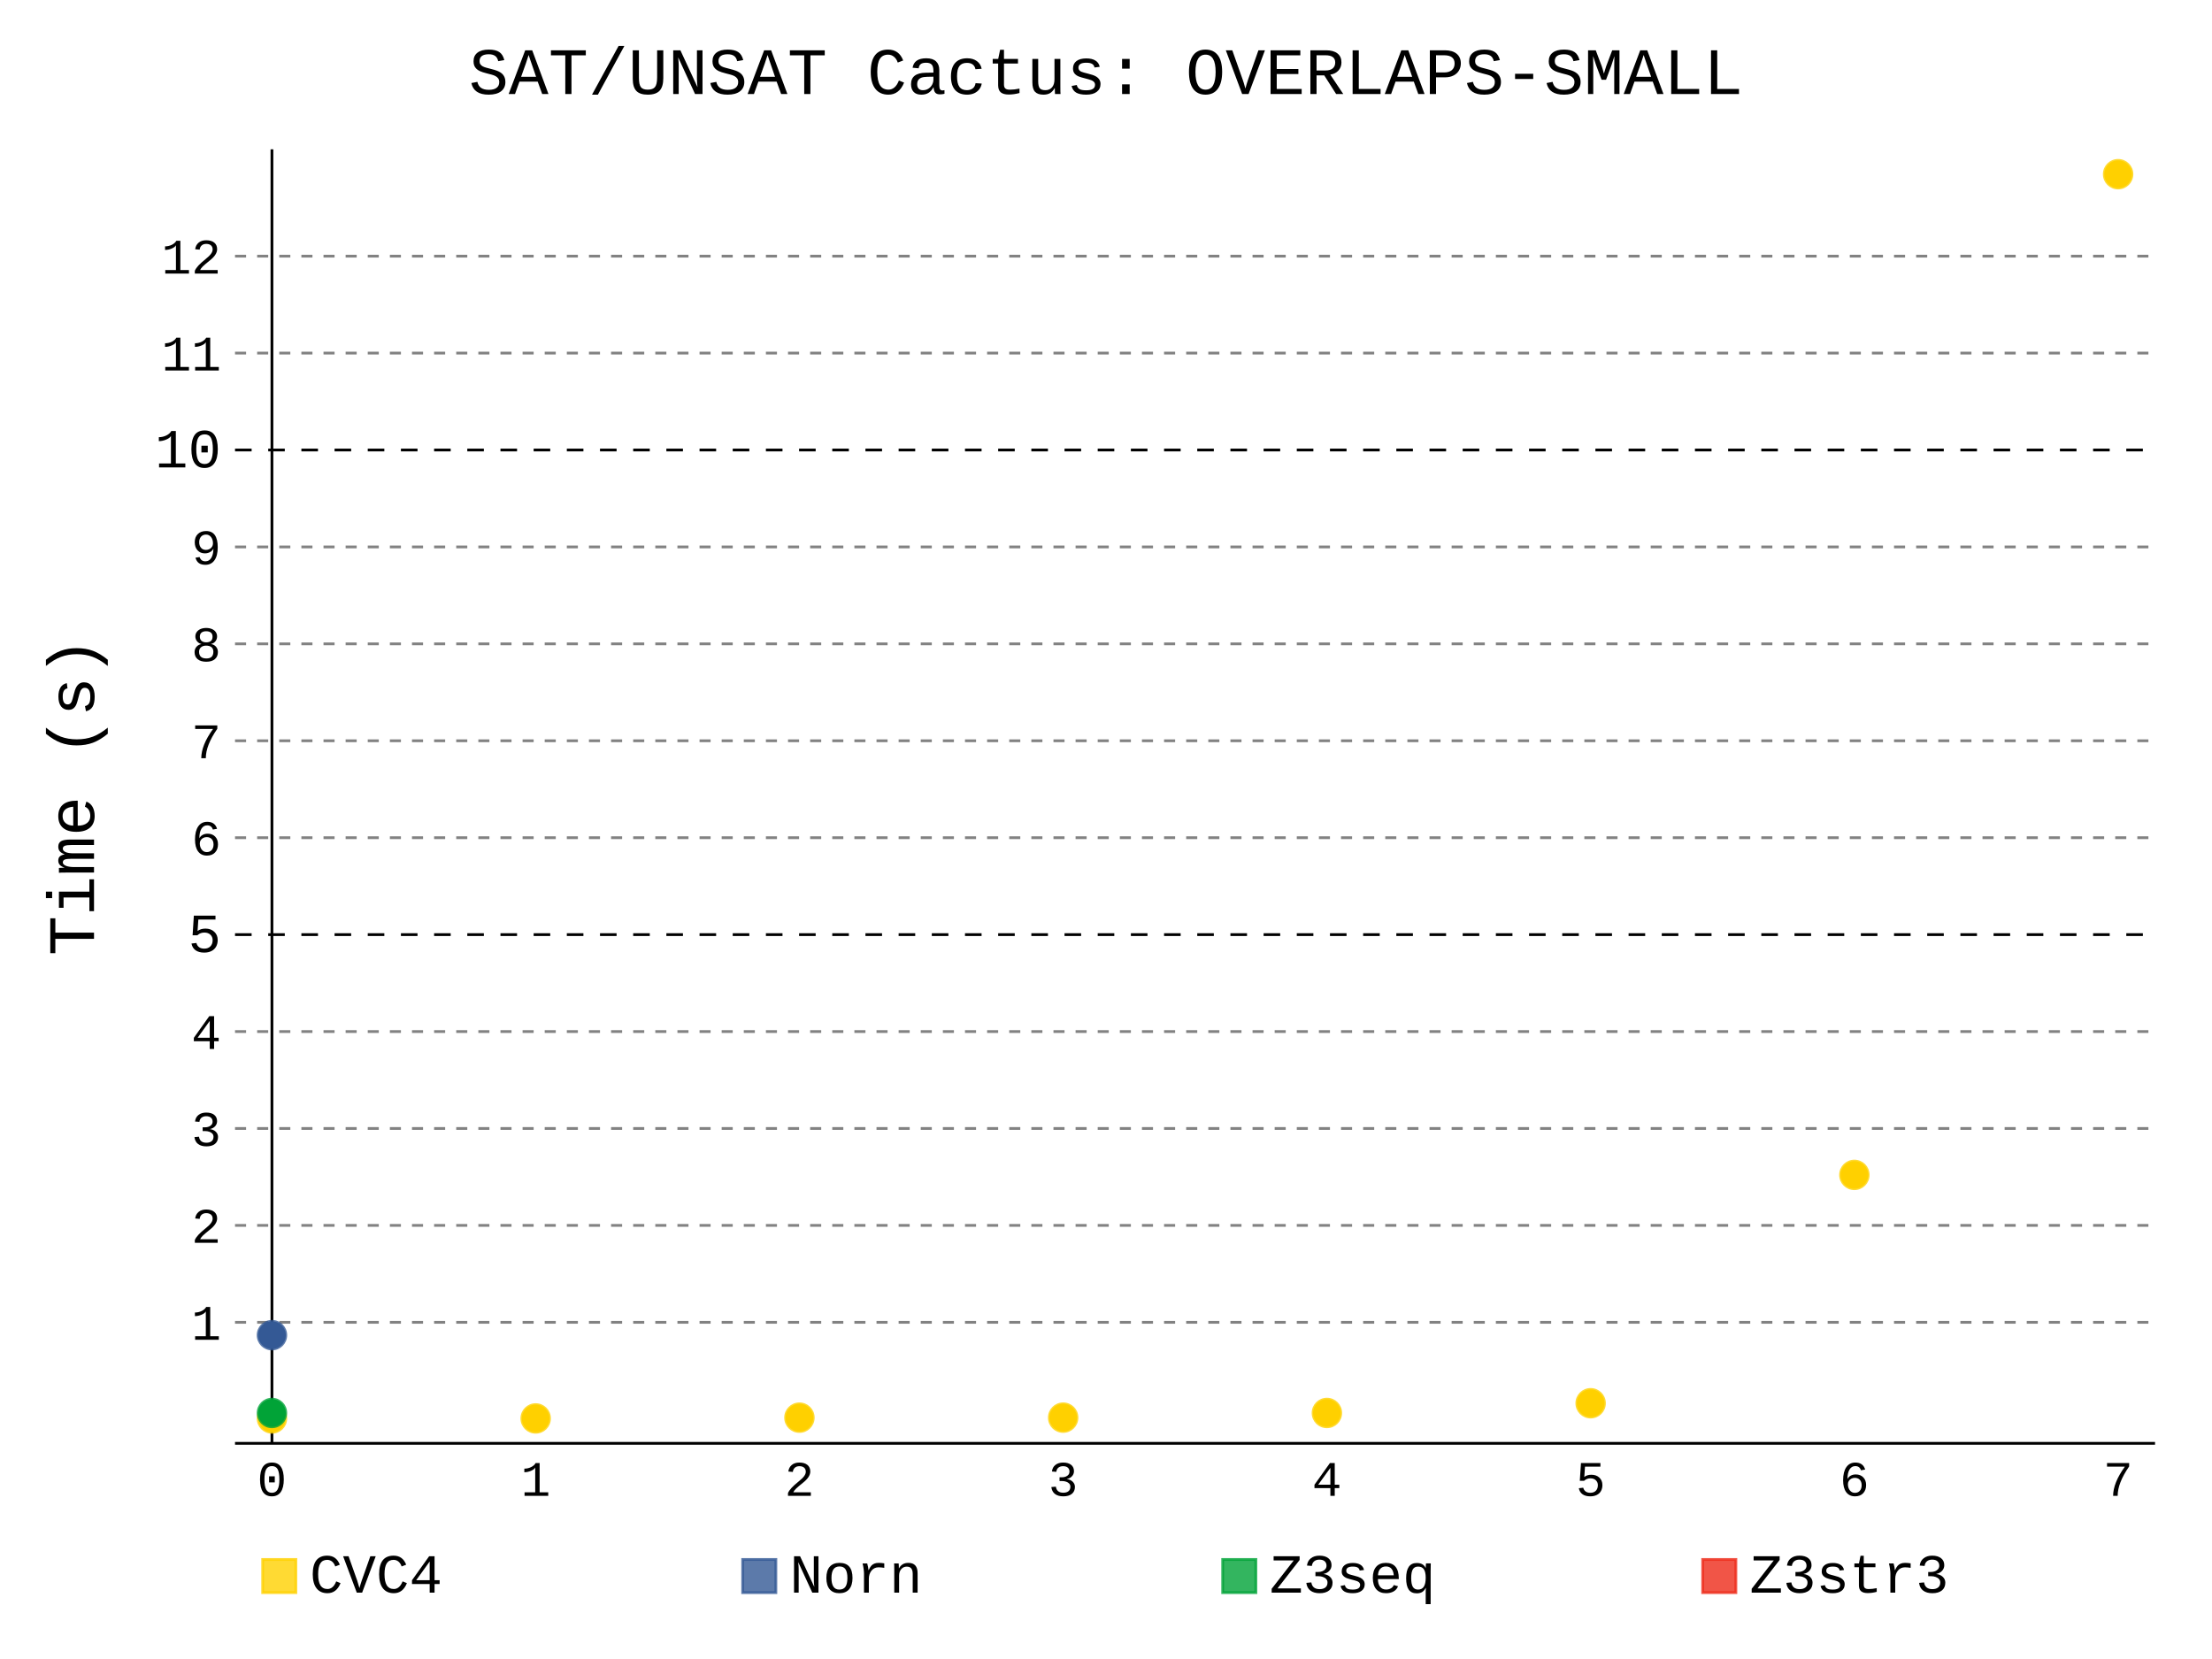
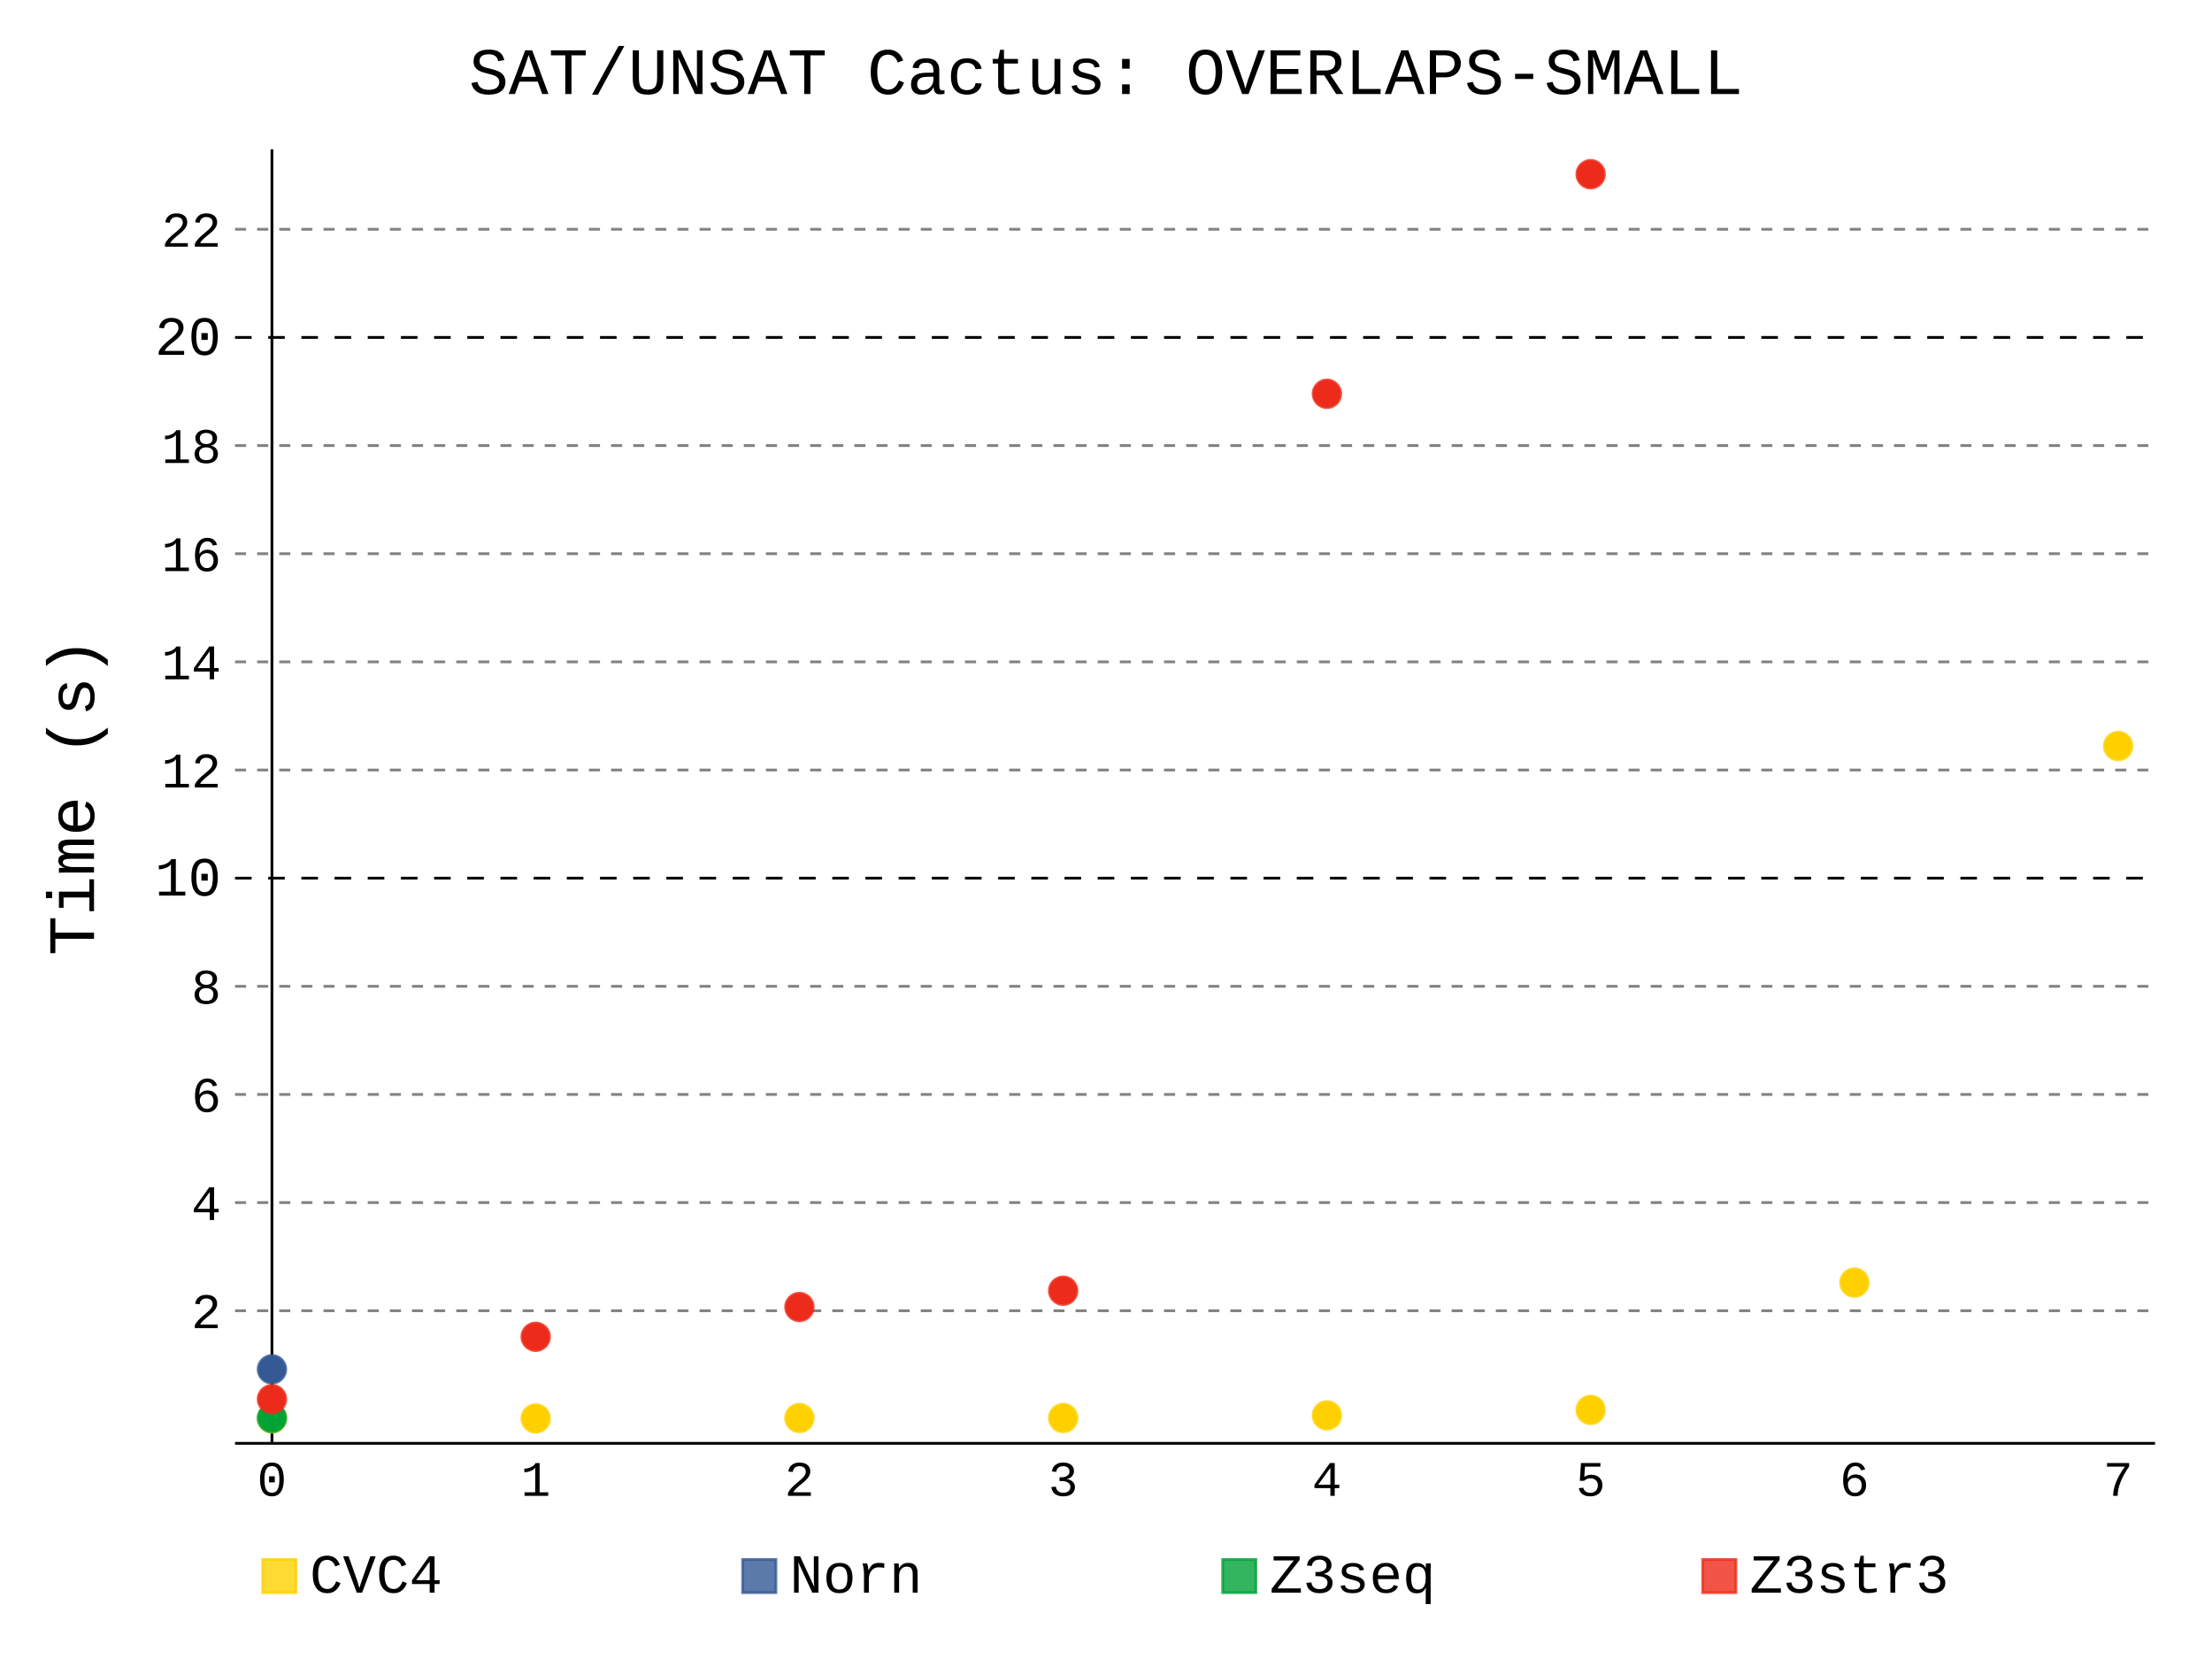
- <svg xmlns="http://www.w3.org/2000/svg" xmlns:xlink="http://www.w3.org/1999/xlink" id="chart-7bae53be-05ff-44d8-b23d-ec48d1df48e2" class="pygal-chart" viewBox="0 0 800 600">
+ <svg xmlns="http://www.w3.org/2000/svg" xmlns:xlink="http://www.w3.org/1999/xlink" id="chart-a709e1b5-cc61-4fce-b276-14e41e7ca1d2" class="pygal-chart" viewBox="0 0 800 600">
  <defs>
-     <style type="text/css">#chart-7bae53be-05ff-44d8-b23d-ec48d1df48e2{-webkit-user-select:none;-webkit-font-smoothing:antialiased;font-family:Consolas,"Liberation Mono",Menlo,Courier,monospace}#chart-7bae53be-05ff-44d8-b23d-ec48d1df48e2 .title{font-family:Consolas,"Liberation Mono",Menlo,Courier,monospace;font-size:24px}#chart-7bae53be-05ff-44d8-b23d-ec48d1df48e2 .legends .legend text{font-family:Consolas,"Liberation Mono",Menlo,Courier,monospace;font-size:20px}#chart-7bae53be-05ff-44d8-b23d-ec48d1df48e2 .axis text{font-family:Consolas,"Liberation Mono",Menlo,Courier,monospace;font-size:18px}#chart-7bae53be-05ff-44d8-b23d-ec48d1df48e2 .axis text.major{font-family:Consolas,"Liberation Mono",Menlo,Courier,monospace;font-size:20px}#chart-7bae53be-05ff-44d8-b23d-ec48d1df48e2 .text-overlay text.value{font-family:Consolas,"Liberation Mono",Menlo,Courier,monospace;font-size:22px}#chart-7bae53be-05ff-44d8-b23d-ec48d1df48e2 .text-overlay text.label{font-family:Consolas,"Liberation Mono",Menlo,Courier,monospace;font-size:20px}#chart-7bae53be-05ff-44d8-b23d-ec48d1df48e2 .tooltip{font-family:Consolas,"Liberation Mono",Menlo,Courier,monospace;font-size:20px}#chart-7bae53be-05ff-44d8-b23d-ec48d1df48e2 text.no_data{font-family:Consolas,"Liberation Mono",Menlo,Courier,monospace;font-size:64px}
- #chart-7bae53be-05ff-44d8-b23d-ec48d1df48e2{background-color:#FFFFFF}#chart-7bae53be-05ff-44d8-b23d-ec48d1df48e2 path,#chart-7bae53be-05ff-44d8-b23d-ec48d1df48e2 line,#chart-7bae53be-05ff-44d8-b23d-ec48d1df48e2 rect,#chart-7bae53be-05ff-44d8-b23d-ec48d1df48e2 circle{-webkit-transition:100ms;-moz-transition:100ms;transition:100ms}#chart-7bae53be-05ff-44d8-b23d-ec48d1df48e2 .graph &gt; .background{fill:#FFFFFF}#chart-7bae53be-05ff-44d8-b23d-ec48d1df48e2 .plot &gt; .background{fill:#FFFFFF}#chart-7bae53be-05ff-44d8-b23d-ec48d1df48e2 .graph{fill:#000000}#chart-7bae53be-05ff-44d8-b23d-ec48d1df48e2 text.no_data{fill:#000000}#chart-7bae53be-05ff-44d8-b23d-ec48d1df48e2 .title{fill:#000000}#chart-7bae53be-05ff-44d8-b23d-ec48d1df48e2 .legends .legend text{fill:#000000}#chart-7bae53be-05ff-44d8-b23d-ec48d1df48e2 .legends .legend:hover text{fill:#000000}#chart-7bae53be-05ff-44d8-b23d-ec48d1df48e2 .axis .line{stroke:#000000}#chart-7bae53be-05ff-44d8-b23d-ec48d1df48e2 .axis .guide.line{stroke:#828282}#chart-7bae53be-05ff-44d8-b23d-ec48d1df48e2 .axis .major.line{stroke:#000000}#chart-7bae53be-05ff-44d8-b23d-ec48d1df48e2 .axis text.major{fill:#000000}#chart-7bae53be-05ff-44d8-b23d-ec48d1df48e2 .axis.y .guides:hover .guide.line,#chart-7bae53be-05ff-44d8-b23d-ec48d1df48e2 .line-graph .axis.x .guides:hover .guide.line,#chart-7bae53be-05ff-44d8-b23d-ec48d1df48e2 .stackedline-graph .axis.x .guides:hover .guide.line,#chart-7bae53be-05ff-44d8-b23d-ec48d1df48e2 .xy-graph .axis.x .guides:hover .guide.line{stroke:#000000}#chart-7bae53be-05ff-44d8-b23d-ec48d1df48e2 .axis .guides:hover text{fill:#000000}#chart-7bae53be-05ff-44d8-b23d-ec48d1df48e2 .reactive{fill-opacity:.8;stroke-opacity:.8}#chart-7bae53be-05ff-44d8-b23d-ec48d1df48e2 .ci{stroke:#000000}#chart-7bae53be-05ff-44d8-b23d-ec48d1df48e2 .reactive.active,#chart-7bae53be-05ff-44d8-b23d-ec48d1df48e2 .active .reactive{fill-opacity:.9;stroke-opacity:.9;stroke-width:4}#chart-7bae53be-05ff-44d8-b23d-ec48d1df48e2 .ci .reactive.active{stroke-width:1.5}#chart-7bae53be-05ff-44d8-b23d-ec48d1df48e2 .series text{fill:#000000}#chart-7bae53be-05ff-44d8-b23d-ec48d1df48e2 .tooltip rect{fill:#FFFFFF;stroke:#000000;-webkit-transition:opacity 100ms;-moz-transition:opacity 100ms;transition:opacity 100ms}#chart-7bae53be-05ff-44d8-b23d-ec48d1df48e2 .tooltip .label{fill:#000000}#chart-7bae53be-05ff-44d8-b23d-ec48d1df48e2 .tooltip .label{fill:#000000}#chart-7bae53be-05ff-44d8-b23d-ec48d1df48e2 .tooltip .legend{font-size:.8em;fill:#828282}#chart-7bae53be-05ff-44d8-b23d-ec48d1df48e2 .tooltip .x_label{font-size:.6em;fill:#000000}#chart-7bae53be-05ff-44d8-b23d-ec48d1df48e2 .tooltip .xlink{font-size:.5em;text-decoration:underline}#chart-7bae53be-05ff-44d8-b23d-ec48d1df48e2 .tooltip .value{font-size:1.5em}#chart-7bae53be-05ff-44d8-b23d-ec48d1df48e2 .bound{font-size:.5em}#chart-7bae53be-05ff-44d8-b23d-ec48d1df48e2 .max-value{font-size:.75em;fill:#828282}#chart-7bae53be-05ff-44d8-b23d-ec48d1df48e2 .map-element{fill:#FFFFFF;stroke:#828282 !important}#chart-7bae53be-05ff-44d8-b23d-ec48d1df48e2 .map-element .reactive{fill-opacity:inherit;stroke-opacity:inherit}#chart-7bae53be-05ff-44d8-b23d-ec48d1df48e2 .color-0,#chart-7bae53be-05ff-44d8-b23d-ec48d1df48e2 .color-0 a:visited{stroke:#FFD000;fill:#FFD000}#chart-7bae53be-05ff-44d8-b23d-ec48d1df48e2 .color-1,#chart-7bae53be-05ff-44d8-b23d-ec48d1df48e2 .color-1 a:visited{stroke:#345995;fill:#345995}#chart-7bae53be-05ff-44d8-b23d-ec48d1df48e2 .color-2,#chart-7bae53be-05ff-44d8-b23d-ec48d1df48e2 .color-2 a:visited{stroke:#01A337;fill:#01A337}#chart-7bae53be-05ff-44d8-b23d-ec48d1df48e2 .color-3,#chart-7bae53be-05ff-44d8-b23d-ec48d1df48e2 .color-3 a:visited{stroke:#ED2B1A;fill:#ED2B1A}#chart-7bae53be-05ff-44d8-b23d-ec48d1df48e2 .text-overlay .color-0 text{fill:black}#chart-7bae53be-05ff-44d8-b23d-ec48d1df48e2 .text-overlay .color-1 text{fill:black}#chart-7bae53be-05ff-44d8-b23d-ec48d1df48e2 .text-overlay .color-2 text{fill:black}#chart-7bae53be-05ff-44d8-b23d-ec48d1df48e2 .text-overlay .color-3 text{fill:black}
- #chart-7bae53be-05ff-44d8-b23d-ec48d1df48e2 text.no_data{text-anchor:middle}#chart-7bae53be-05ff-44d8-b23d-ec48d1df48e2 .guide.line{fill:none}#chart-7bae53be-05ff-44d8-b23d-ec48d1df48e2 .centered{text-anchor:middle}#chart-7bae53be-05ff-44d8-b23d-ec48d1df48e2 .title{text-anchor:middle}#chart-7bae53be-05ff-44d8-b23d-ec48d1df48e2 .legends .legend text{fill-opacity:1}#chart-7bae53be-05ff-44d8-b23d-ec48d1df48e2 .axis.x text{text-anchor:middle}#chart-7bae53be-05ff-44d8-b23d-ec48d1df48e2 .axis.x:not(.web) text[transform]{text-anchor:start}#chart-7bae53be-05ff-44d8-b23d-ec48d1df48e2 .axis.x:not(.web) text[transform].backwards{text-anchor:end}#chart-7bae53be-05ff-44d8-b23d-ec48d1df48e2 .axis.y text{text-anchor:end}#chart-7bae53be-05ff-44d8-b23d-ec48d1df48e2 .axis.y text[transform].backwards{text-anchor:start}#chart-7bae53be-05ff-44d8-b23d-ec48d1df48e2 .axis.y2 text{text-anchor:start}#chart-7bae53be-05ff-44d8-b23d-ec48d1df48e2 .axis.y2 text[transform].backwards{text-anchor:end}#chart-7bae53be-05ff-44d8-b23d-ec48d1df48e2 .axis .guide.line{stroke-dasharray:4,4}#chart-7bae53be-05ff-44d8-b23d-ec48d1df48e2 .axis .major.guide.line{stroke-dasharray:6,6}#chart-7bae53be-05ff-44d8-b23d-ec48d1df48e2 .horizontal .axis.y .guide.line,#chart-7bae53be-05ff-44d8-b23d-ec48d1df48e2 .horizontal .axis.y2 .guide.line,#chart-7bae53be-05ff-44d8-b23d-ec48d1df48e2 .vertical .axis.x .guide.line{opacity:0}#chart-7bae53be-05ff-44d8-b23d-ec48d1df48e2 .horizontal .axis.always_show .guide.line,#chart-7bae53be-05ff-44d8-b23d-ec48d1df48e2 .vertical .axis.always_show .guide.line{opacity:1 !important}#chart-7bae53be-05ff-44d8-b23d-ec48d1df48e2 .axis.y .guides:hover .guide.line,#chart-7bae53be-05ff-44d8-b23d-ec48d1df48e2 .axis.y2 .guides:hover .guide.line,#chart-7bae53be-05ff-44d8-b23d-ec48d1df48e2 .axis.x .guides:hover .guide.line{opacity:1}#chart-7bae53be-05ff-44d8-b23d-ec48d1df48e2 .axis .guides:hover text{opacity:1}#chart-7bae53be-05ff-44d8-b23d-ec48d1df48e2 .nofill{fill:none}#chart-7bae53be-05ff-44d8-b23d-ec48d1df48e2 .subtle-fill{fill-opacity:.2}#chart-7bae53be-05ff-44d8-b23d-ec48d1df48e2 .dot{stroke-width:1px;fill-opacity:1}#chart-7bae53be-05ff-44d8-b23d-ec48d1df48e2 .dot.active{stroke-width:5px}#chart-7bae53be-05ff-44d8-b23d-ec48d1df48e2 .dot.negative{fill:transparent}#chart-7bae53be-05ff-44d8-b23d-ec48d1df48e2 text,#chart-7bae53be-05ff-44d8-b23d-ec48d1df48e2 tspan{stroke:none !important}#chart-7bae53be-05ff-44d8-b23d-ec48d1df48e2 .series text.active{opacity:1}#chart-7bae53be-05ff-44d8-b23d-ec48d1df48e2 .tooltip rect{fill-opacity:.95;stroke-width:.5}#chart-7bae53be-05ff-44d8-b23d-ec48d1df48e2 .tooltip text{fill-opacity:1}#chart-7bae53be-05ff-44d8-b23d-ec48d1df48e2 .showable{visibility:hidden}#chart-7bae53be-05ff-44d8-b23d-ec48d1df48e2 .showable.shown{visibility:visible}#chart-7bae53be-05ff-44d8-b23d-ec48d1df48e2 .gauge-background{fill:rgba(229,229,229,1);stroke:none}#chart-7bae53be-05ff-44d8-b23d-ec48d1df48e2 .bg-lines{stroke:#FFFFFF;stroke-width:2px}</style>
+     <style type="text/css">#chart-a709e1b5-cc61-4fce-b276-14e41e7ca1d2{-webkit-user-select:none;-webkit-font-smoothing:antialiased;font-family:Consolas,"Liberation Mono",Menlo,Courier,monospace}#chart-a709e1b5-cc61-4fce-b276-14e41e7ca1d2 .title{font-family:Consolas,"Liberation Mono",Menlo,Courier,monospace;font-size:24px}#chart-a709e1b5-cc61-4fce-b276-14e41e7ca1d2 .legends .legend text{font-family:Consolas,"Liberation Mono",Menlo,Courier,monospace;font-size:20px}#chart-a709e1b5-cc61-4fce-b276-14e41e7ca1d2 .axis text{font-family:Consolas,"Liberation Mono",Menlo,Courier,monospace;font-size:18px}#chart-a709e1b5-cc61-4fce-b276-14e41e7ca1d2 .axis text.major{font-family:Consolas,"Liberation Mono",Menlo,Courier,monospace;font-size:20px}#chart-a709e1b5-cc61-4fce-b276-14e41e7ca1d2 .text-overlay text.value{font-family:Consolas,"Liberation Mono",Menlo,Courier,monospace;font-size:22px}#chart-a709e1b5-cc61-4fce-b276-14e41e7ca1d2 .text-overlay text.label{font-family:Consolas,"Liberation Mono",Menlo,Courier,monospace;font-size:20px}#chart-a709e1b5-cc61-4fce-b276-14e41e7ca1d2 .tooltip{font-family:Consolas,"Liberation Mono",Menlo,Courier,monospace;font-size:20px}#chart-a709e1b5-cc61-4fce-b276-14e41e7ca1d2 text.no_data{font-family:Consolas,"Liberation Mono",Menlo,Courier,monospace;font-size:64px}
+ #chart-a709e1b5-cc61-4fce-b276-14e41e7ca1d2{background-color:#FFFFFF}#chart-a709e1b5-cc61-4fce-b276-14e41e7ca1d2 path,#chart-a709e1b5-cc61-4fce-b276-14e41e7ca1d2 line,#chart-a709e1b5-cc61-4fce-b276-14e41e7ca1d2 rect,#chart-a709e1b5-cc61-4fce-b276-14e41e7ca1d2 circle{-webkit-transition:100ms;-moz-transition:100ms;transition:100ms}#chart-a709e1b5-cc61-4fce-b276-14e41e7ca1d2 .graph &gt; .background{fill:#FFFFFF}#chart-a709e1b5-cc61-4fce-b276-14e41e7ca1d2 .plot &gt; .background{fill:#FFFFFF}#chart-a709e1b5-cc61-4fce-b276-14e41e7ca1d2 .graph{fill:#000000}#chart-a709e1b5-cc61-4fce-b276-14e41e7ca1d2 text.no_data{fill:#000000}#chart-a709e1b5-cc61-4fce-b276-14e41e7ca1d2 .title{fill:#000000}#chart-a709e1b5-cc61-4fce-b276-14e41e7ca1d2 .legends .legend text{fill:#000000}#chart-a709e1b5-cc61-4fce-b276-14e41e7ca1d2 .legends .legend:hover text{fill:#000000}#chart-a709e1b5-cc61-4fce-b276-14e41e7ca1d2 .axis .line{stroke:#000000}#chart-a709e1b5-cc61-4fce-b276-14e41e7ca1d2 .axis .guide.line{stroke:#828282}#chart-a709e1b5-cc61-4fce-b276-14e41e7ca1d2 .axis .major.line{stroke:#000000}#chart-a709e1b5-cc61-4fce-b276-14e41e7ca1d2 .axis text.major{fill:#000000}#chart-a709e1b5-cc61-4fce-b276-14e41e7ca1d2 .axis.y .guides:hover .guide.line,#chart-a709e1b5-cc61-4fce-b276-14e41e7ca1d2 .line-graph .axis.x .guides:hover .guide.line,#chart-a709e1b5-cc61-4fce-b276-14e41e7ca1d2 .stackedline-graph .axis.x .guides:hover .guide.line,#chart-a709e1b5-cc61-4fce-b276-14e41e7ca1d2 .xy-graph .axis.x .guides:hover .guide.line{stroke:#000000}#chart-a709e1b5-cc61-4fce-b276-14e41e7ca1d2 .axis .guides:hover text{fill:#000000}#chart-a709e1b5-cc61-4fce-b276-14e41e7ca1d2 .reactive{fill-opacity:.8;stroke-opacity:.8}#chart-a709e1b5-cc61-4fce-b276-14e41e7ca1d2 .ci{stroke:#000000}#chart-a709e1b5-cc61-4fce-b276-14e41e7ca1d2 .reactive.active,#chart-a709e1b5-cc61-4fce-b276-14e41e7ca1d2 .active .reactive{fill-opacity:.9;stroke-opacity:.9;stroke-width:4}#chart-a709e1b5-cc61-4fce-b276-14e41e7ca1d2 .ci .reactive.active{stroke-width:1.5}#chart-a709e1b5-cc61-4fce-b276-14e41e7ca1d2 .series text{fill:#000000}#chart-a709e1b5-cc61-4fce-b276-14e41e7ca1d2 .tooltip rect{fill:#FFFFFF;stroke:#000000;-webkit-transition:opacity 100ms;-moz-transition:opacity 100ms;transition:opacity 100ms}#chart-a709e1b5-cc61-4fce-b276-14e41e7ca1d2 .tooltip .label{fill:#000000}#chart-a709e1b5-cc61-4fce-b276-14e41e7ca1d2 .tooltip .label{fill:#000000}#chart-a709e1b5-cc61-4fce-b276-14e41e7ca1d2 .tooltip .legend{font-size:.8em;fill:#828282}#chart-a709e1b5-cc61-4fce-b276-14e41e7ca1d2 .tooltip .x_label{font-size:.6em;fill:#000000}#chart-a709e1b5-cc61-4fce-b276-14e41e7ca1d2 .tooltip .xlink{font-size:.5em;text-decoration:underline}#chart-a709e1b5-cc61-4fce-b276-14e41e7ca1d2 .tooltip .value{font-size:1.5em}#chart-a709e1b5-cc61-4fce-b276-14e41e7ca1d2 .bound{font-size:.5em}#chart-a709e1b5-cc61-4fce-b276-14e41e7ca1d2 .max-value{font-size:.75em;fill:#828282}#chart-a709e1b5-cc61-4fce-b276-14e41e7ca1d2 .map-element{fill:#FFFFFF;stroke:#828282 !important}#chart-a709e1b5-cc61-4fce-b276-14e41e7ca1d2 .map-element .reactive{fill-opacity:inherit;stroke-opacity:inherit}#chart-a709e1b5-cc61-4fce-b276-14e41e7ca1d2 .color-0,#chart-a709e1b5-cc61-4fce-b276-14e41e7ca1d2 .color-0 a:visited{stroke:#FFD000;fill:#FFD000}#chart-a709e1b5-cc61-4fce-b276-14e41e7ca1d2 .color-1,#chart-a709e1b5-cc61-4fce-b276-14e41e7ca1d2 .color-1 a:visited{stroke:#345995;fill:#345995}#chart-a709e1b5-cc61-4fce-b276-14e41e7ca1d2 .color-2,#chart-a709e1b5-cc61-4fce-b276-14e41e7ca1d2 .color-2 a:visited{stroke:#01A337;fill:#01A337}#chart-a709e1b5-cc61-4fce-b276-14e41e7ca1d2 .color-3,#chart-a709e1b5-cc61-4fce-b276-14e41e7ca1d2 .color-3 a:visited{stroke:#ED2B1A;fill:#ED2B1A}#chart-a709e1b5-cc61-4fce-b276-14e41e7ca1d2 .text-overlay .color-0 text{fill:black}#chart-a709e1b5-cc61-4fce-b276-14e41e7ca1d2 .text-overlay .color-1 text{fill:black}#chart-a709e1b5-cc61-4fce-b276-14e41e7ca1d2 .text-overlay .color-2 text{fill:black}#chart-a709e1b5-cc61-4fce-b276-14e41e7ca1d2 .text-overlay .color-3 text{fill:black}
+ #chart-a709e1b5-cc61-4fce-b276-14e41e7ca1d2 text.no_data{text-anchor:middle}#chart-a709e1b5-cc61-4fce-b276-14e41e7ca1d2 .guide.line{fill:none}#chart-a709e1b5-cc61-4fce-b276-14e41e7ca1d2 .centered{text-anchor:middle}#chart-a709e1b5-cc61-4fce-b276-14e41e7ca1d2 .title{text-anchor:middle}#chart-a709e1b5-cc61-4fce-b276-14e41e7ca1d2 .legends .legend text{fill-opacity:1}#chart-a709e1b5-cc61-4fce-b276-14e41e7ca1d2 .axis.x text{text-anchor:middle}#chart-a709e1b5-cc61-4fce-b276-14e41e7ca1d2 .axis.x:not(.web) text[transform]{text-anchor:start}#chart-a709e1b5-cc61-4fce-b276-14e41e7ca1d2 .axis.x:not(.web) text[transform].backwards{text-anchor:end}#chart-a709e1b5-cc61-4fce-b276-14e41e7ca1d2 .axis.y text{text-anchor:end}#chart-a709e1b5-cc61-4fce-b276-14e41e7ca1d2 .axis.y text[transform].backwards{text-anchor:start}#chart-a709e1b5-cc61-4fce-b276-14e41e7ca1d2 .axis.y2 text{text-anchor:start}#chart-a709e1b5-cc61-4fce-b276-14e41e7ca1d2 .axis.y2 text[transform].backwards{text-anchor:end}#chart-a709e1b5-cc61-4fce-b276-14e41e7ca1d2 .axis .guide.line{stroke-dasharray:4,4}#chart-a709e1b5-cc61-4fce-b276-14e41e7ca1d2 .axis .major.guide.line{stroke-dasharray:6,6}#chart-a709e1b5-cc61-4fce-b276-14e41e7ca1d2 .horizontal .axis.y .guide.line,#chart-a709e1b5-cc61-4fce-b276-14e41e7ca1d2 .horizontal .axis.y2 .guide.line,#chart-a709e1b5-cc61-4fce-b276-14e41e7ca1d2 .vertical .axis.x .guide.line{opacity:0}#chart-a709e1b5-cc61-4fce-b276-14e41e7ca1d2 .horizontal .axis.always_show .guide.line,#chart-a709e1b5-cc61-4fce-b276-14e41e7ca1d2 .vertical .axis.always_show .guide.line{opacity:1 !important}#chart-a709e1b5-cc61-4fce-b276-14e41e7ca1d2 .axis.y .guides:hover .guide.line,#chart-a709e1b5-cc61-4fce-b276-14e41e7ca1d2 .axis.y2 .guides:hover .guide.line,#chart-a709e1b5-cc61-4fce-b276-14e41e7ca1d2 .axis.x .guides:hover .guide.line{opacity:1}#chart-a709e1b5-cc61-4fce-b276-14e41e7ca1d2 .axis .guides:hover text{opacity:1}#chart-a709e1b5-cc61-4fce-b276-14e41e7ca1d2 .nofill{fill:none}#chart-a709e1b5-cc61-4fce-b276-14e41e7ca1d2 .subtle-fill{fill-opacity:.2}#chart-a709e1b5-cc61-4fce-b276-14e41e7ca1d2 .dot{stroke-width:1px;fill-opacity:1}#chart-a709e1b5-cc61-4fce-b276-14e41e7ca1d2 .dot.active{stroke-width:5px}#chart-a709e1b5-cc61-4fce-b276-14e41e7ca1d2 .dot.negative{fill:transparent}#chart-a709e1b5-cc61-4fce-b276-14e41e7ca1d2 text,#chart-a709e1b5-cc61-4fce-b276-14e41e7ca1d2 tspan{stroke:none !important}#chart-a709e1b5-cc61-4fce-b276-14e41e7ca1d2 .series text.active{opacity:1}#chart-a709e1b5-cc61-4fce-b276-14e41e7ca1d2 .tooltip rect{fill-opacity:.95;stroke-width:.5}#chart-a709e1b5-cc61-4fce-b276-14e41e7ca1d2 .tooltip text{fill-opacity:1}#chart-a709e1b5-cc61-4fce-b276-14e41e7ca1d2 .showable{visibility:hidden}#chart-a709e1b5-cc61-4fce-b276-14e41e7ca1d2 .showable.shown{visibility:visible}#chart-a709e1b5-cc61-4fce-b276-14e41e7ca1d2 .gauge-background{fill:rgba(229,229,229,1);stroke:none}#chart-a709e1b5-cc61-4fce-b276-14e41e7ca1d2 .bg-lines{stroke:#FFFFFF;stroke-width:2px}</style>
  </defs>
  <g class="graph xy-graph vertical">
    <rect class="background" height="600" width="800" x="0" y="0" />
    <g class="plot" transform="translate(85, 54)">
      <rect class="background" height="468.0" width="694.4" x="0" y="0" />
      <g class="axis y always_show">
        <path class="line" d="M0 468 h694.4" />
        <g class="guides">
-           <path class="guide line" d="M0 424.235 h694.4" />
-           <text class="" x="-5" y="430.535">1</text>
-         </g>
-         <g class="guides">
-           <path class="guide line" d="M0 389.181 h694.4" />
-           <text class="" x="-5" y="395.481">2</text>
-         </g>
-         <g class="guides">
-           <path class="guide line" d="M0 354.127 h694.4" />
-           <text class="" x="-5" y="360.427">3</text>
-         </g>
-         <g class="guides">
-           <path class="guide line" d="M0 319.073 h694.4" />
-           <text class="" x="-5" y="325.373">4</text>
-         </g>
-         <g class="guides">
-           <path class="major guide line" d="M0 284.019 h694.4" />
-           <text class="major" x="-5" y="290.319">5</text>
-         </g>
-         <g class="guides">
-           <path class="guide line" d="M0 248.965 h694.4" />
-           <text class="" x="-5" y="255.265">6</text>
-         </g>
-         <g class="guides">
-           <path class="guide line" d="M0 213.911 h694.4" />
-           <text class="" x="-5" y="220.211">7</text>
-         </g>
-         <g class="guides">
-           <path class="guide line" d="M0 178.857 h694.4" />
-           <text class="" x="-5" y="185.157">8</text>
-         </g>
-         <g class="guides">
-           <path class="guide line" d="M0 143.804 h694.4" />
-           <text class="" x="-5" y="150.104">9</text>
-         </g>
-         <g class="guides">
-           <path class="major guide line" d="M0 108.75 h694.4" />
-           <text class="major" x="-5" y="115.05">10</text>
-         </g>
-         <g class="guides">
-           <path class="guide line" d="M0 73.696 h694.4" />
-           <text class="" x="-5" y="79.996">11</text>
-         </g>
-         <g class="guides">
-           <path class="guide line" d="M0 38.642 h694.4" />
-           <text class="" x="-5" y="44.942">12</text>
+           <path class="guide line" d="M0 420.046 h694.4" />
+           <text class="" x="-5" y="426.346">2</text>
+         </g>
+         <g class="guides">
+           <path class="guide line" d="M0 380.934 h694.4" />
+           <text class="" x="-5" y="387.234">4</text>
+         </g>
+         <g class="guides">
+           <path class="guide line" d="M0 341.822 h694.4" />
+           <text class="" x="-5" y="348.122">6</text>
+         </g>
+         <g class="guides">
+           <path class="guide line" d="M0 302.709 h694.4" />
+           <text class="" x="-5" y="309.009">8</text>
+         </g>
+         <g class="guides">
+           <path class="major guide line" d="M0 263.597 h694.4" />
+           <text class="major" x="-5" y="269.897">10</text>
+         </g>
+         <g class="guides">
+           <path class="guide line" d="M0 224.485 h694.4" />
+           <text class="" x="-5" y="230.785">12</text>
+         </g>
+         <g class="guides">
+           <path class="guide line" d="M0 185.372 h694.4" />
+           <text class="" x="-5" y="191.672">14</text>
+         </g>
+         <g class="guides">
+           <path class="guide line" d="M0 146.26 h694.4" />
+           <text class="" x="-5" y="152.56">16</text>
+         </g>
+         <g class="guides">
+           <path class="guide line" d="M0 107.148 h694.4" />
+           <text class="" x="-5" y="113.448">18</text>
+         </g>
+         <g class="guides">
+           <path class="major guide line" d="M0 68.035 h694.4" />
+           <text class="major" x="-5" y="74.335">20</text>
+         </g>
+         <g class="guides">
+           <path class="guide line" d="M0 28.923 h694.4" />
+           <text class="" x="-5" y="35.223">22</text>
        </g>
      </g>
      <g class="axis x">
        <g class="guides">
          <path class="axis line" d="M13.354 0 v468" />
          <text class="" x="13.354" y="487.0">0</text>
        </g>
        <g class="guides">
          <path class="guide line" d="M108.738 0 v468" />
          <text class="" x="108.738" y="487.0">1</text>
        </g>
        <g class="guides">
          <path class="guide line" d="M204.123 0 v468" />
          <text class="" x="204.123" y="487.0">2</text>
        </g>
        <g class="guides">
          <path class="guide line" d="M299.508 0 v468" />
          <text class="" x="299.508" y="487.0">3</text>
        </g>
        <g class="guides">
          <path class="guide line" d="M394.892 0 v468" />
          <text class="" x="394.892" y="487.0">4</text>
        </g>
        <g class="guides">
          <path class="guide line" d="M490.277 0 v468" />
          <text class="" x="490.277" y="487.0">5</text>
        </g>
        <g class="guides">
          <path class="guide line" d="M585.662 0 v468" />
          <text class="" x="585.662" y="487.0">6</text>
        </g>
        <g class="guides">
          <path class="guide line" d="M681.046 0 v468" />
          <text class="" x="681.046" y="487.0">7</text>
        </g>
      </g>
      <g class="series serie-0 color-0" />
      <g class="series serie-1 color-1" />
      <g class="series serie-2 color-2" />
      <g class="series serie-3 color-3" />
    </g>
    <g class="titles">
      <text class="title plot_title" x="400.0" y="34">SAT/UNSAT Cactus: OVERLAPS-SMALL</text>
      <text class="title" x="0" y="322.0" transform="rotate(-90 0 288)">Time (s)</text>
    </g>
    <g class="plot overlay" transform="translate(85, 54)">
      <g class="series serie-0 color-0">
        <g class="dots">
          <a target="_blank" xlink:href="../problems/overlaps-small/overlaps-small-00001.smt25">
            <circle class="dot reactive tooltip-trigger" cx="13.354" cy="459.0" r="5" />
          </a>
        </g>
        <g class="dots">
          <a target="_blank" xlink:href="../problems/overlaps-small/overlaps-small-00002.smt25">
-             <circle class="dot reactive tooltip-trigger" cx="108.738" cy="458.997" r="5" />
+             <circle class="dot reactive tooltip-trigger" cx="108.738" cy="458.999" r="5" />
          </a>
        </g>
        <g class="dots">
          <a target="_blank" xlink:href="../problems/overlaps-small/overlaps-small-00003.smt25">
-             <circle class="dot reactive tooltip-trigger" cx="204.123" cy="458.715" r="5" />
+             <circle class="dot reactive tooltip-trigger" cx="204.123" cy="458.843" r="5" />
          </a>
        </g>
        <g class="dots">
          <a target="_blank" xlink:href="../problems/overlaps-small/overlaps-small-00030.smt25">
-             <circle class="dot reactive tooltip-trigger" cx="299.508" cy="458.708" r="5" />
+             <circle class="dot reactive tooltip-trigger" cx="299.508" cy="458.841" r="5" />
          </a>
        </g>
        <g class="dots">
          <a target="_blank" xlink:href="../problems/overlaps-small/overlaps-small-00004.smt25">
-             <circle class="dot reactive tooltip-trigger" cx="394.892" cy="457.021" r="5" />
+             <circle class="dot reactive tooltip-trigger" cx="394.892" cy="457.879" r="5" />
          </a>
        </g>
        <g class="dots">
          <a target="_blank" xlink:href="../problems/overlaps-small/overlaps-small-00005.smt25">
-             <circle class="dot reactive tooltip-trigger" cx="490.277" cy="453.502" r="5" />
+             <circle class="dot reactive tooltip-trigger" cx="490.277" cy="455.916" r="5" />
          </a>
        </g>
        <g class="dots">
          <a target="_blank" xlink:href="../problems/overlaps-small/overlaps-small-00007.smt25">
-             <circle class="dot reactive tooltip-trigger" cx="585.662" cy="370.917" r="5" />
+             <circle class="dot reactive tooltip-trigger" cx="585.662" cy="409.872" r="5" />
          </a>
        </g>
        <g class="dots">
          <a target="_blank" xlink:href="../problems/overlaps-small/overlaps-small-00008.smt25">
-             <circle class="dot reactive tooltip-trigger" cx="681.046" cy="9.0" r="5" />
+             <circle class="dot reactive tooltip-trigger" cx="681.046" cy="215.798" r="5" />
          </a>
        </g>
      </g>
      <g class="series serie-1 color-1">
        <g class="dots">
          <a target="_blank" xlink:href="../problems/overlaps-small/overlaps-small-00030.smt25">
-             <circle class="dot reactive tooltip-trigger" cx="13.354" cy="428.879" r="5" />
+             <circle class="dot reactive tooltip-trigger" cx="13.354" cy="441.229" r="5" />
          </a>
        </g>
      </g>
      <g class="series serie-2 color-2">
        <g class="dots">
          <a target="_blank" xlink:href="../problems/overlaps-small/overlaps-small-00001.smt25">
-             <circle class="dot reactive tooltip-trigger" cx="13.354" cy="457.023" r="5" />
-           </a>
-         </g>
-       </g>
-       <g class="series serie-3 color-3" />
+             <circle class="dot reactive tooltip-trigger" cx="13.354" cy="458.834" r="5" />
+           </a>
+         </g>
+       </g>
+       <g class="series serie-3 color-3">
+         <g class="dots">
+           <a target="_blank" xlink:href="../problems/overlaps-small/overlaps-small-00005.smt25">
+             <circle class="dot reactive tooltip-trigger" cx="13.354" cy="452.016" r="5" />
+           </a>
+         </g>
+         <g class="dots">
+           <a target="_blank" xlink:href="../problems/overlaps-small/overlaps-small-00020.smt25">
+             <circle class="dot reactive tooltip-trigger" cx="108.738" cy="429.469" r="5" />
+           </a>
+         </g>
+         <g class="dots">
+           <a target="_blank" xlink:href="../problems/overlaps-small/overlaps-small-00003.smt25">
+             <circle class="dot reactive tooltip-trigger" cx="204.123" cy="418.688" r="5" />
+           </a>
+         </g>
+         <g class="dots">
+           <a target="_blank" xlink:href="../problems/overlaps-small/overlaps-small-00023.smt25">
+             <circle class="dot reactive tooltip-trigger" cx="299.508" cy="412.812" r="5" />
+           </a>
+         </g>
+         <g class="dots">
+           <a target="_blank" xlink:href="../problems/overlaps-small/overlaps-small-00011.smt25">
+             <circle class="dot reactive tooltip-trigger" cx="394.892" cy="88.415" r="5" />
+           </a>
+         </g>
+         <g class="dots">
+           <a target="_blank" xlink:href="../problems/overlaps-small/overlaps-small-00008.smt25">
+             <circle class="dot reactive tooltip-trigger" cx="490.277" cy="9" r="5" />
+           </a>
+         </g>
+       </g>
    </g>
    <g class="plot text-overlay" transform="translate(85, 54)">
      <g class="series serie-0 color-0" />
      <g class="series serie-1 color-1" />
      <g class="series serie-2 color-2" />
      <g class="series serie-3 color-3" />
    </g>
    <g class="plot tooltip-overlay" transform="translate(85, 54)">
      <g class="tooltip" style="opacity: 0" transform="translate(0 0)">
        <rect class="tooltip-box" height="0" rx="10" ry="10" width="0" />
        <g class="text" />
      </g>
    </g>
    <g class="legends" transform="translate(95, 560)">
      <g class="legend reactive activate-serie" id="activate-serie-0">
        <rect class="color-0 reactive" height="12" width="12" x="0.0" y="4.0" />
        <text x="17.0" y="16.0">CVC4</text>
      </g>
      <g class="legend reactive activate-serie" id="activate-serie-1">
        <rect class="color-1 reactive" height="12" width="12" x="173.6" y="4.0" />
        <text x="190.6" y="16.0">Norn</text>
      </g>
      <g class="legend reactive activate-serie" id="activate-serie-2">
        <rect class="color-2 reactive" height="12" width="12" x="347.2" y="4.0" />
        <text x="364.2" y="16.0">Z3seq</text>
      </g>
      <g class="legend reactive activate-serie" id="activate-serie-3">
        <rect class="color-3 reactive" height="12" width="12" x="520.8" y="4.0" />
        <text x="537.8" y="16.0">Z3str3</text>
      </g>
    </g>
  </g>
</svg>
